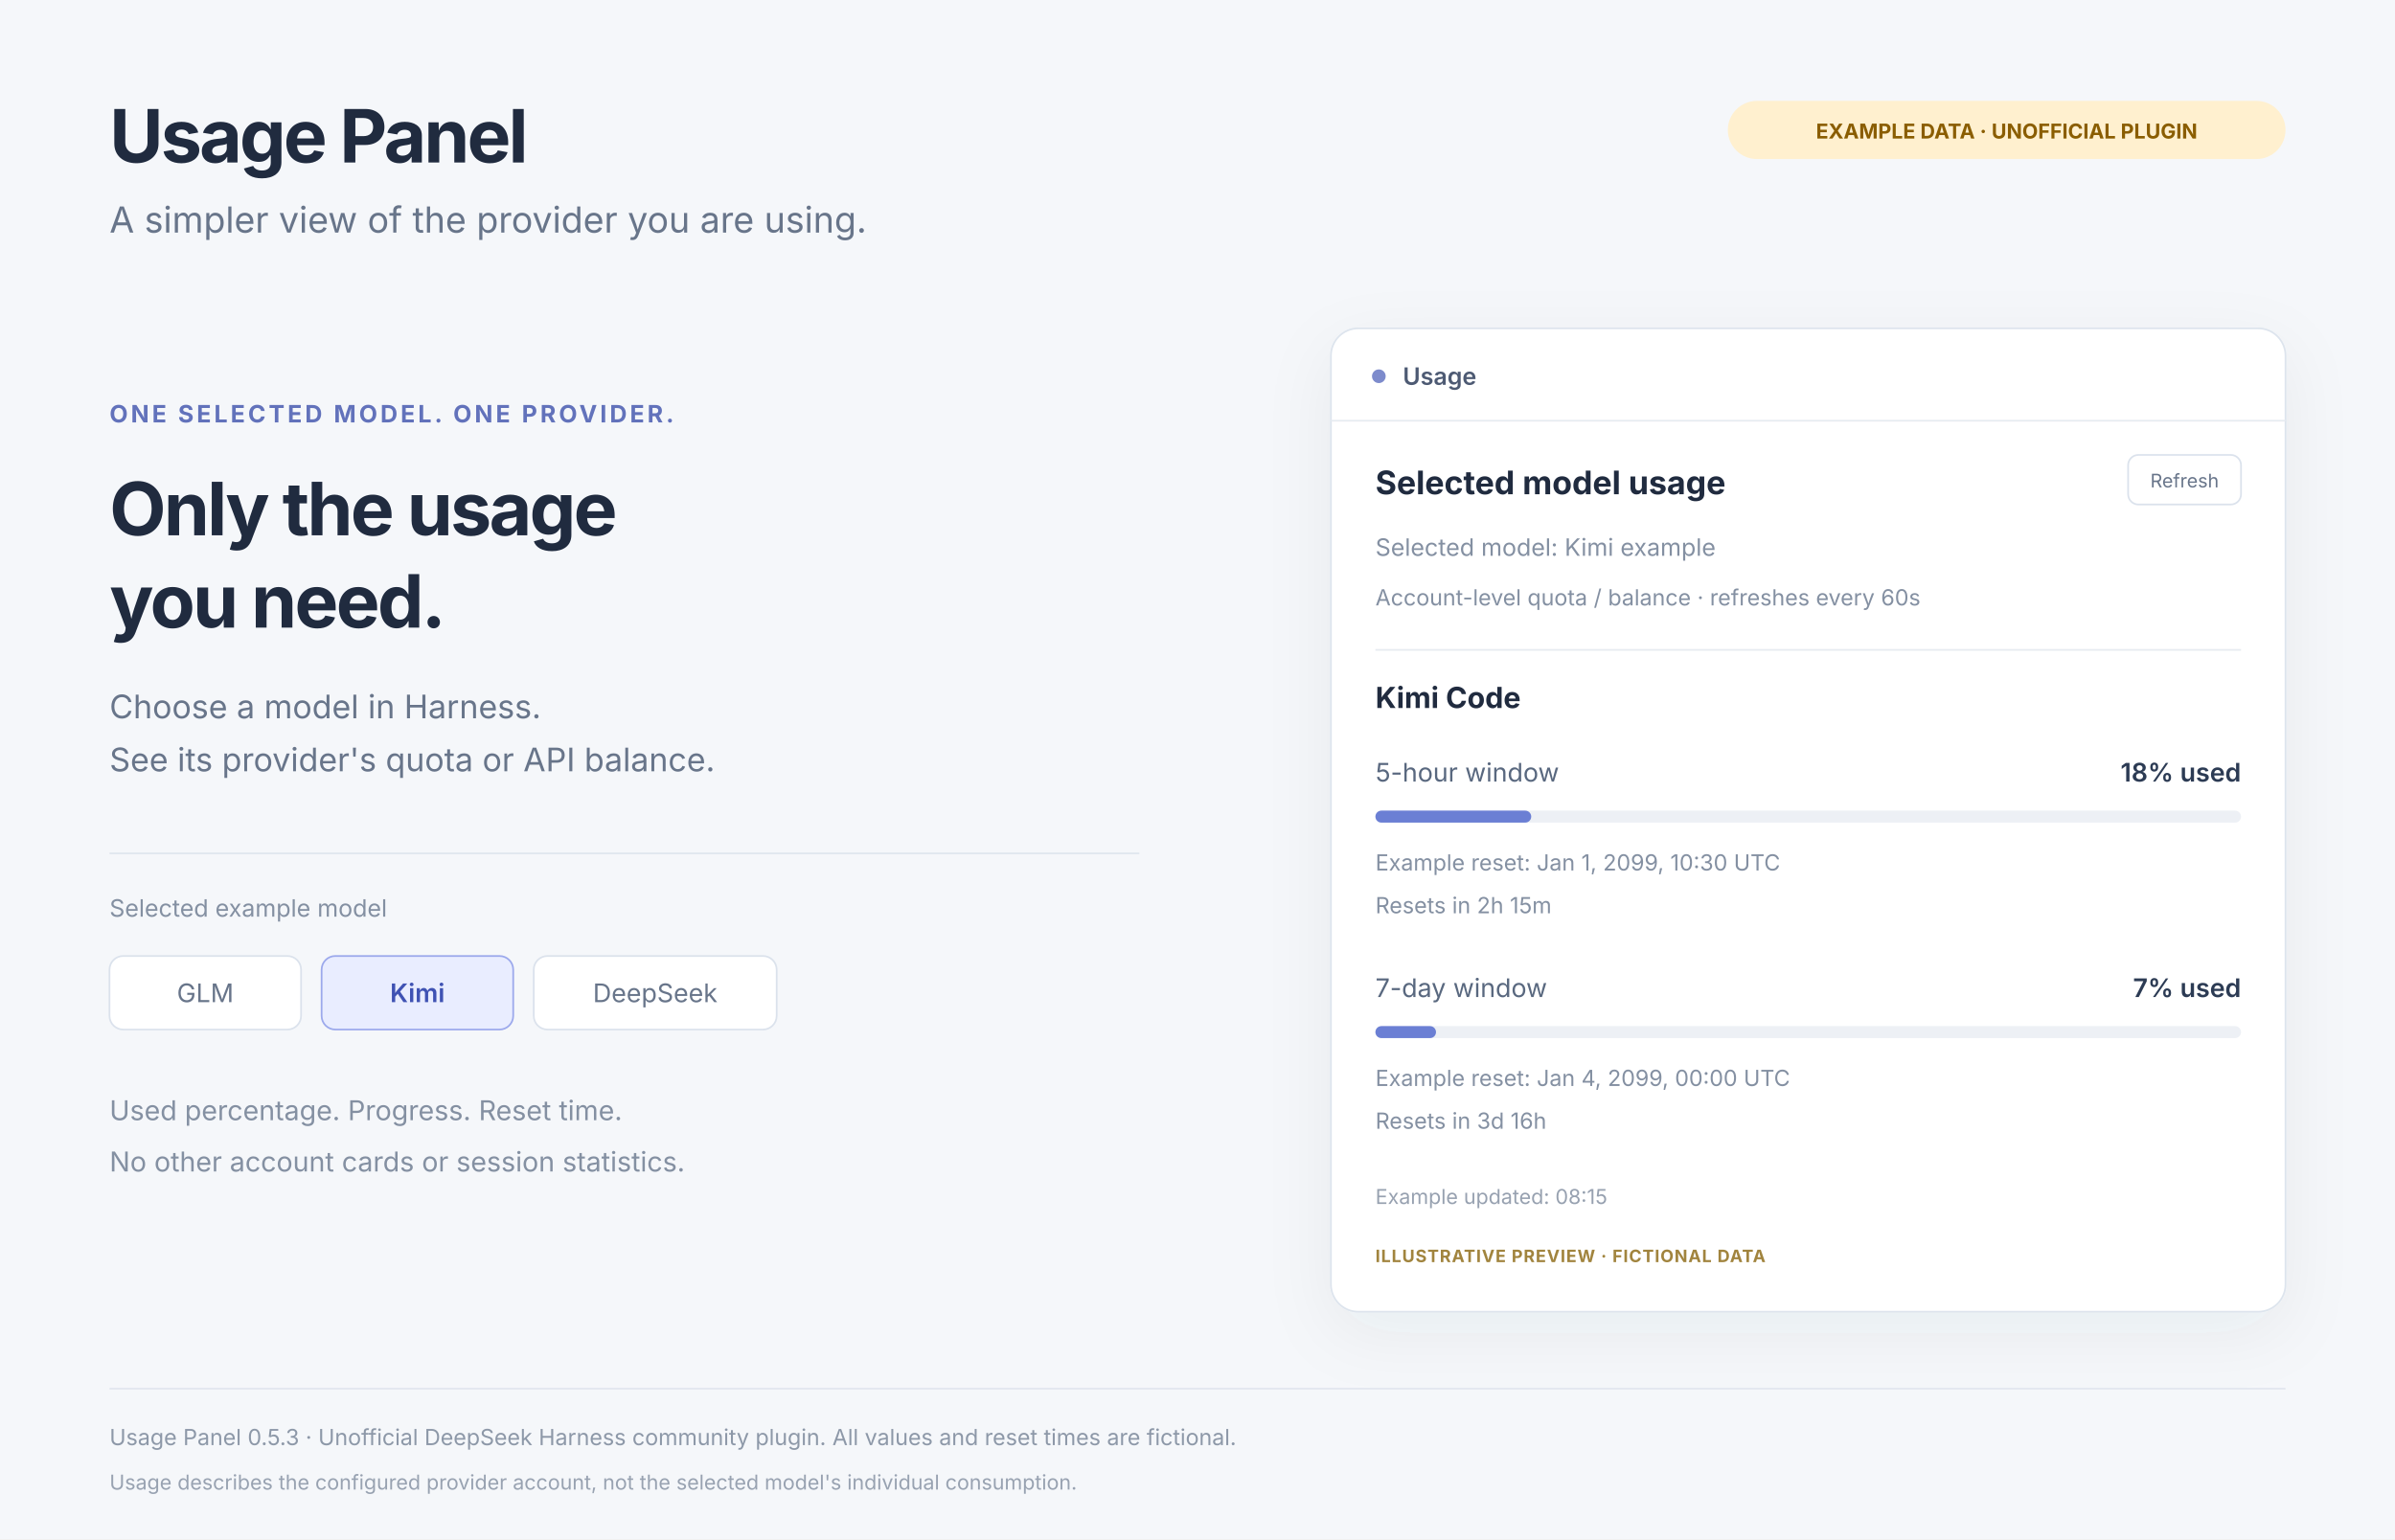
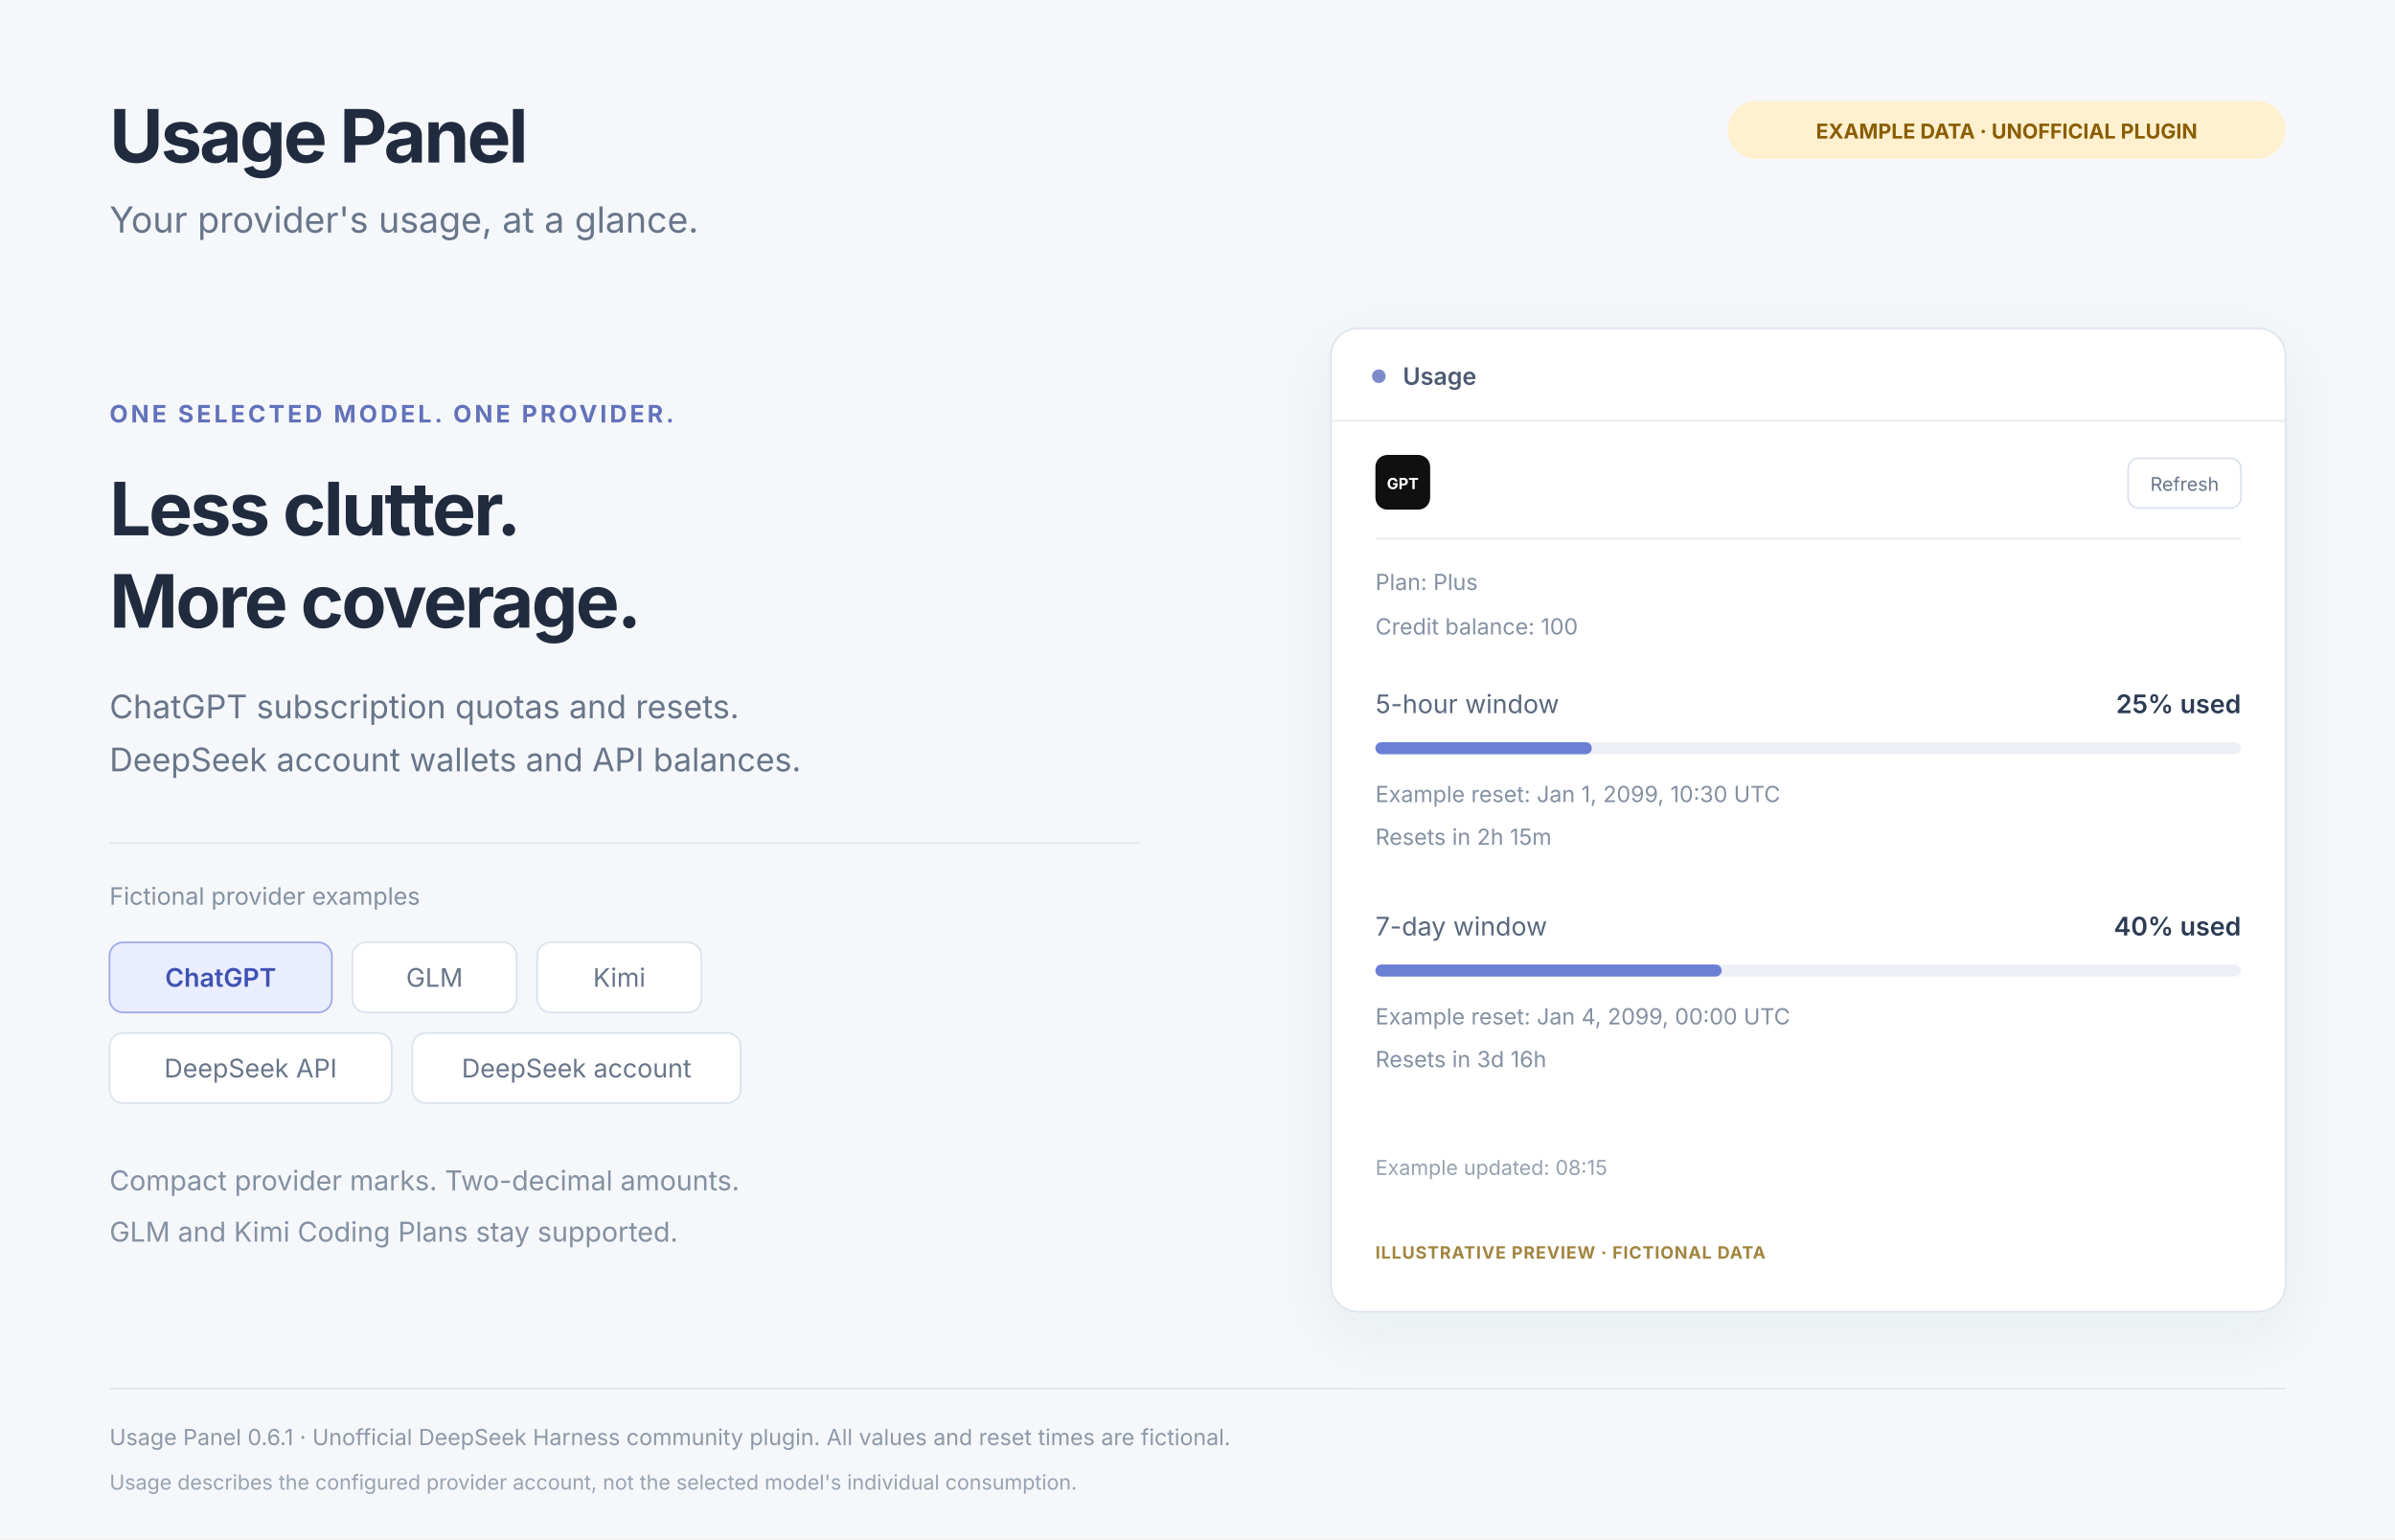
<svg xmlns="http://www.w3.org/2000/svg" width="1400" height="900" viewBox="0 0 1400 900" role="img" aria-labelledby="title desc">
  <defs>
    <filter id="shadow" x="-20%" y="-15%" width="140%" height="140%">
      <feDropShadow dx="0" dy="12" stdDeviation="20" flood-color="#273956" flood-opacity=".055" />
    </filter>
  </defs>
  <rect width="1400" height="900" fill="#f5f7fa" />
  <g font-family="Inter, -apple-system, BlinkMacSystemFont, Segoe UI, Arial, sans-serif">
    <text x="64" y="95" font-size="43" font-weight="750" letter-spacing="-1.5" fill="#202b3f">Usage Panel</text>
-     <text x="64" y="136" font-size="21" fill="#68758a">A simpler view of the provider you are using.</text>
+     <text x="64" y="136" font-size="21" fill="#68758a">Your provider's usage, at a glance.</text>
    <rect x="1010" y="59" width="326" height="34" rx="17" fill="#fff0cf" />
    <text x="1173" y="81" text-anchor="middle" font-size="12" font-weight="650" fill="#8a5d00">EXAMPLE DATA · UNOFFICIAL PLUGIN</text>
    <text x="64" y="247" font-size="14" font-weight="700" letter-spacing="1.7" fill="#6272bb">ONE SELECTED MODEL. ONE PROVIDER.</text>
-     <text x="64" y="313" font-size="43" font-weight="700" letter-spacing="-1.4" fill="#202b3f">Only the usage</text>
-     <text x="64" y="367" font-size="43" font-weight="700" letter-spacing="-1.4" fill="#202b3f">you need.</text>
-     <text x="64" y="420" font-size="19" fill="#68758a">Choose a model in Harness.</text>
-     <text x="64" y="451" font-size="19" fill="#68758a">See its provider's quota or API balance.</text>
-     <path d="M64 499H666" stroke="#e0e6ee" />
-     <text x="64" y="536" font-size="14" fill="#8490a2">Selected example model</text>
-     <rect x="64" y="559" width="112" height="43" rx="8" fill="#fff" stroke="#dbe2ec" />
-     <text x="120" y="586" text-anchor="middle" font-size="15" fill="#68758a">GLM</text>
-     <rect x="188" y="559" width="112" height="43" rx="8" fill="#e9edff" stroke="#9ca9ec" />
-     <text x="244" y="586" text-anchor="middle" font-size="15" font-weight="600" fill="#3f52b3">Kimi</text>
-     <rect x="312" y="559" width="142" height="43" rx="8" fill="#fff" stroke="#dbe2ec" />
-     <text x="383" y="586" text-anchor="middle" font-size="15" fill="#68758a">DeepSeek</text>
-     <text x="64" y="655" font-size="16" fill="#8490a2">Used percentage. Progress. Reset time.</text>
-     <text x="64" y="685" font-size="16" fill="#8490a2">No other account cards or session statistics.</text>
+     <text x="64" y="313" font-size="43" font-weight="700" letter-spacing="-1.4" fill="#202b3f">Less clutter.</text>
+     <text x="64" y="367" font-size="43" font-weight="700" letter-spacing="-1.4" fill="#202b3f">More coverage.</text>
+     <text x="64" y="420" font-size="19" fill="#68758a">ChatGPT subscription quotas and resets.</text>
+     <text x="64" y="451" font-size="19" fill="#68758a">DeepSeek account wallets and API balances.</text>
+     <path d="M64 493H666" stroke="#e0e6ee" />
+     <text x="64" y="529" font-size="14" fill="#8490a2">Fictional provider examples</text>
+     <rect x="64" y="551" width="130" height="41" rx="8" fill="#e9edff" stroke="#9ca9ec" />
+     <text x="129" y="577" text-anchor="middle" font-size="15" font-weight="600" fill="#3f52b3">ChatGPT</text>
+     <rect x="206" y="551" width="96" height="41" rx="8" fill="#fff" stroke="#dbe2ec" />
+     <text x="254" y="577" text-anchor="middle" font-size="15" fill="#68758a">GLM</text>
+     <rect x="314" y="551" width="96" height="41" rx="8" fill="#fff" stroke="#dbe2ec" />
+     <text x="362" y="577" text-anchor="middle" font-size="15" fill="#68758a">Kimi</text>
+     <rect x="64" y="604" width="165" height="41" rx="8" fill="#fff" stroke="#dbe2ec" />
+     <text x="146.5" y="630" text-anchor="middle" font-size="15" fill="#68758a">DeepSeek API</text>
+     <rect x="241" y="604" width="192" height="41" rx="8" fill="#fff" stroke="#dbe2ec" />
+     <text x="337" y="630" text-anchor="middle" font-size="15" fill="#68758a">DeepSeek account</text>
+     <text x="64" y="696" font-size="16" fill="#8490a2">Compact provider marks. Two-decimal amounts.</text>
+     <text x="64" y="726" font-size="16" fill="#8490a2">GLM and Kimi Coding Plans stay supported.</text>
    <rect x="778" y="192" width="558" height="575" rx="16" fill="#fff" stroke="#dde4ed" filter="url(#shadow)" />
    <path d="M778 246H1336" stroke="#e7ebf1" />
    <circle cx="806" cy="220" r="4" fill="#7d8bcc" />
    <text x="820" y="225" font-size="14" font-weight="600" fill="#4d5a73">Usage</text>
-     <text x="804" y="289" font-size="19" font-weight="650" fill="#202b3f">Selected model usage</text>
-     <rect x="1244" y="266" width="66" height="29" rx="6" fill="#fff" stroke="#dbe2ec" />
-     <text x="1277" y="285" text-anchor="middle" font-size="11" fill="#68758a">Refresh</text>
-     <text x="804" y="325" font-size="14" fill="#8490a2">Selected model: Kimi example</text>
-     <text x="804" y="354" font-size="13" fill="#8490a2">Account-level quota / balance · refreshes every 60s</text>
-     <path d="M804 380H1310" stroke="#e7ebf1" />
-     <text x="804" y="414" font-size="17" font-weight="650" fill="#202b3f">Kimi Code</text>
-     <text x="804" y="457" font-size="15" fill="#59687f">5-hour window</text>
-     <text x="1310" y="457" text-anchor="end" font-size="15" font-weight="600" fill="#2c3b54">18% used</text>
-     <rect x="804" y="474" width="506" height="7" rx="3.5" fill="#edf0f5" />
-     <rect x="804" y="474" width="91.08" height="7" rx="3.5" fill="#6b7fd4" />
-     <text x="804" y="509" font-size="13" fill="#8490a2">Example reset: Jan 1, 2099, 10:30 UTC</text>
-     <text x="804" y="534" font-size="13" fill="#8490a2">Resets in 2h 15m</text>
-     <text x="804" y="583" font-size="15" fill="#59687f">7-day window</text>
-     <text x="1310" y="583" text-anchor="end" font-size="15" font-weight="600" fill="#2c3b54">7% used</text>
-     <rect x="804" y="600" width="506" height="7" rx="3.5" fill="#edf0f5" />
-     <rect x="804" y="600" width="35.42" height="7" rx="3.5" fill="#6b7fd4" />
-     <text x="804" y="635" font-size="13" fill="#8490a2">Example reset: Jan 4, 2099, 00:00 UTC</text>
-     <text x="804" y="660" font-size="13" fill="#8490a2">Resets in 3d 16h</text>
-     <text x="804" y="704" font-size="12" fill="#97a1b0">Example updated: 08:15</text>
-     <text x="804" y="738" font-size="10" letter-spacing=".5" font-weight="650" fill="#a1843e">ILLUSTRATIVE PREVIEW · FICTIONAL DATA</text>
+     <rect x="804" y="266" width="32" height="32" rx="7" fill="#101010" />
+     <text x="820" y="286" text-anchor="middle" font-size="9" font-weight="700" fill="#fff">GPT</text>
+     <rect x="1244" y="268" width="66" height="29" rx="6" fill="#fff" stroke="#dbe2ec" />
+     <text x="1277" y="287" text-anchor="middle" font-size="11" fill="#68758a">Refresh</text>
+     <path d="M804 315H1310" stroke="#e7ebf1" />
+     <text x="804" y="345" font-size="13" fill="#8490a2">Plan: Plus</text>
+     <text x="804" y="371" font-size="13" fill="#8490a2">Credit balance: 100</text>
+     <text x="804" y="417" font-size="15" fill="#59687f">5-hour window</text>
+     <text x="1310" y="417" text-anchor="end" font-size="15" font-weight="600" fill="#2c3b54">25% used</text>
+     <rect x="804" y="434" width="506" height="7" rx="3.5" fill="#edf0f5" />
+     <rect x="804" y="434" width="126.5" height="7" rx="3.5" fill="#6b7fd4" />
+     <text x="804" y="469" font-size="13" fill="#8490a2">Example reset: Jan 1, 2099, 10:30 UTC</text>
+     <text x="804" y="494" font-size="13" fill="#8490a2">Resets in 2h 15m</text>
+     <text x="804" y="547" font-size="15" fill="#59687f">7-day window</text>
+     <text x="1310" y="547" text-anchor="end" font-size="15" font-weight="600" fill="#2c3b54">40% used</text>
+     <rect x="804" y="564" width="506" height="7" rx="3.5" fill="#edf0f5" />
+     <rect x="804" y="564" width="202.4" height="7" rx="3.5" fill="#6b7fd4" />
+     <text x="804" y="599" font-size="13" fill="#8490a2">Example reset: Jan 4, 2099, 00:00 UTC</text>
+     <text x="804" y="624" font-size="13" fill="#8490a2">Resets in 3d 16h</text>
+     <text x="804" y="687" font-size="12" fill="#97a1b0">Example updated: 08:15</text>
+     <text x="804" y="736" font-size="10" letter-spacing=".5" font-weight="650" fill="#a1843e">ILLUSTRATIVE PREVIEW · FICTIONAL DATA</text>
    <path d="M64 812H1336" stroke="#e2e7ef" />
-     <text x="64" y="845" font-size="13" fill="#8d98a8">Usage Panel 0.5.3 · Unofficial DeepSeek Harness community plugin. All values and reset times are fictional.</text>
+     <text x="64" y="845" font-size="13" fill="#8d98a8">Usage Panel 0.6.1 · Unofficial DeepSeek Harness community plugin. All values and reset times are fictional.</text>
    <text x="64" y="871" font-size="12" fill="#98a2b1">Usage describes the configured provider account, not the selected model's individual consumption.</text>
  </g>
</svg>
